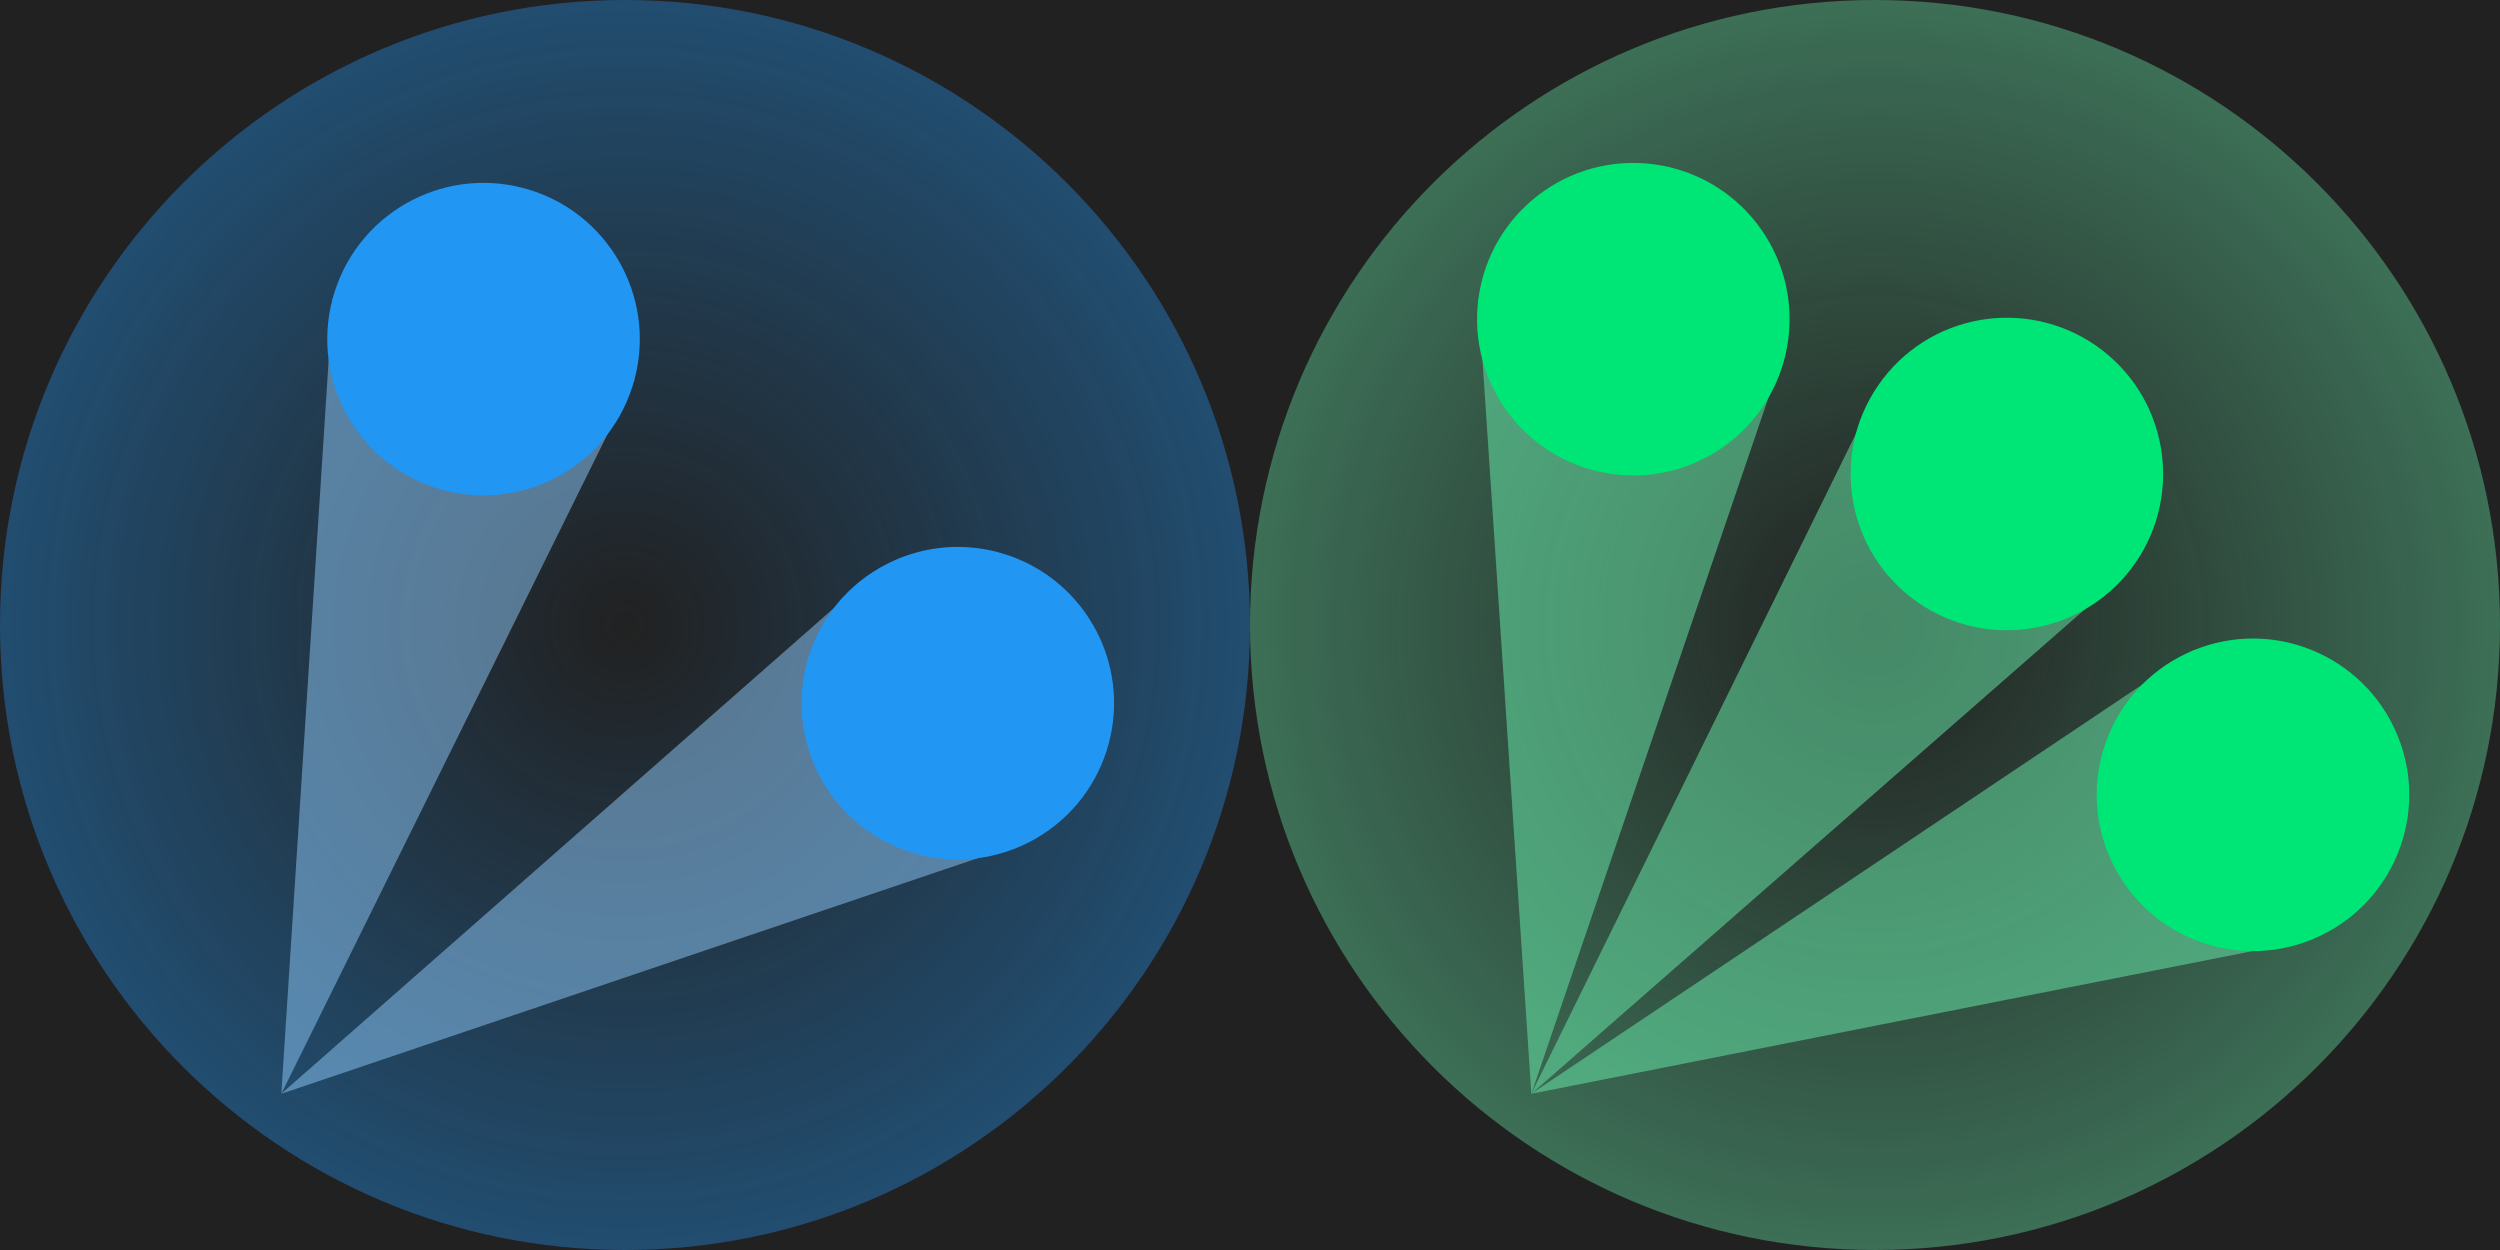
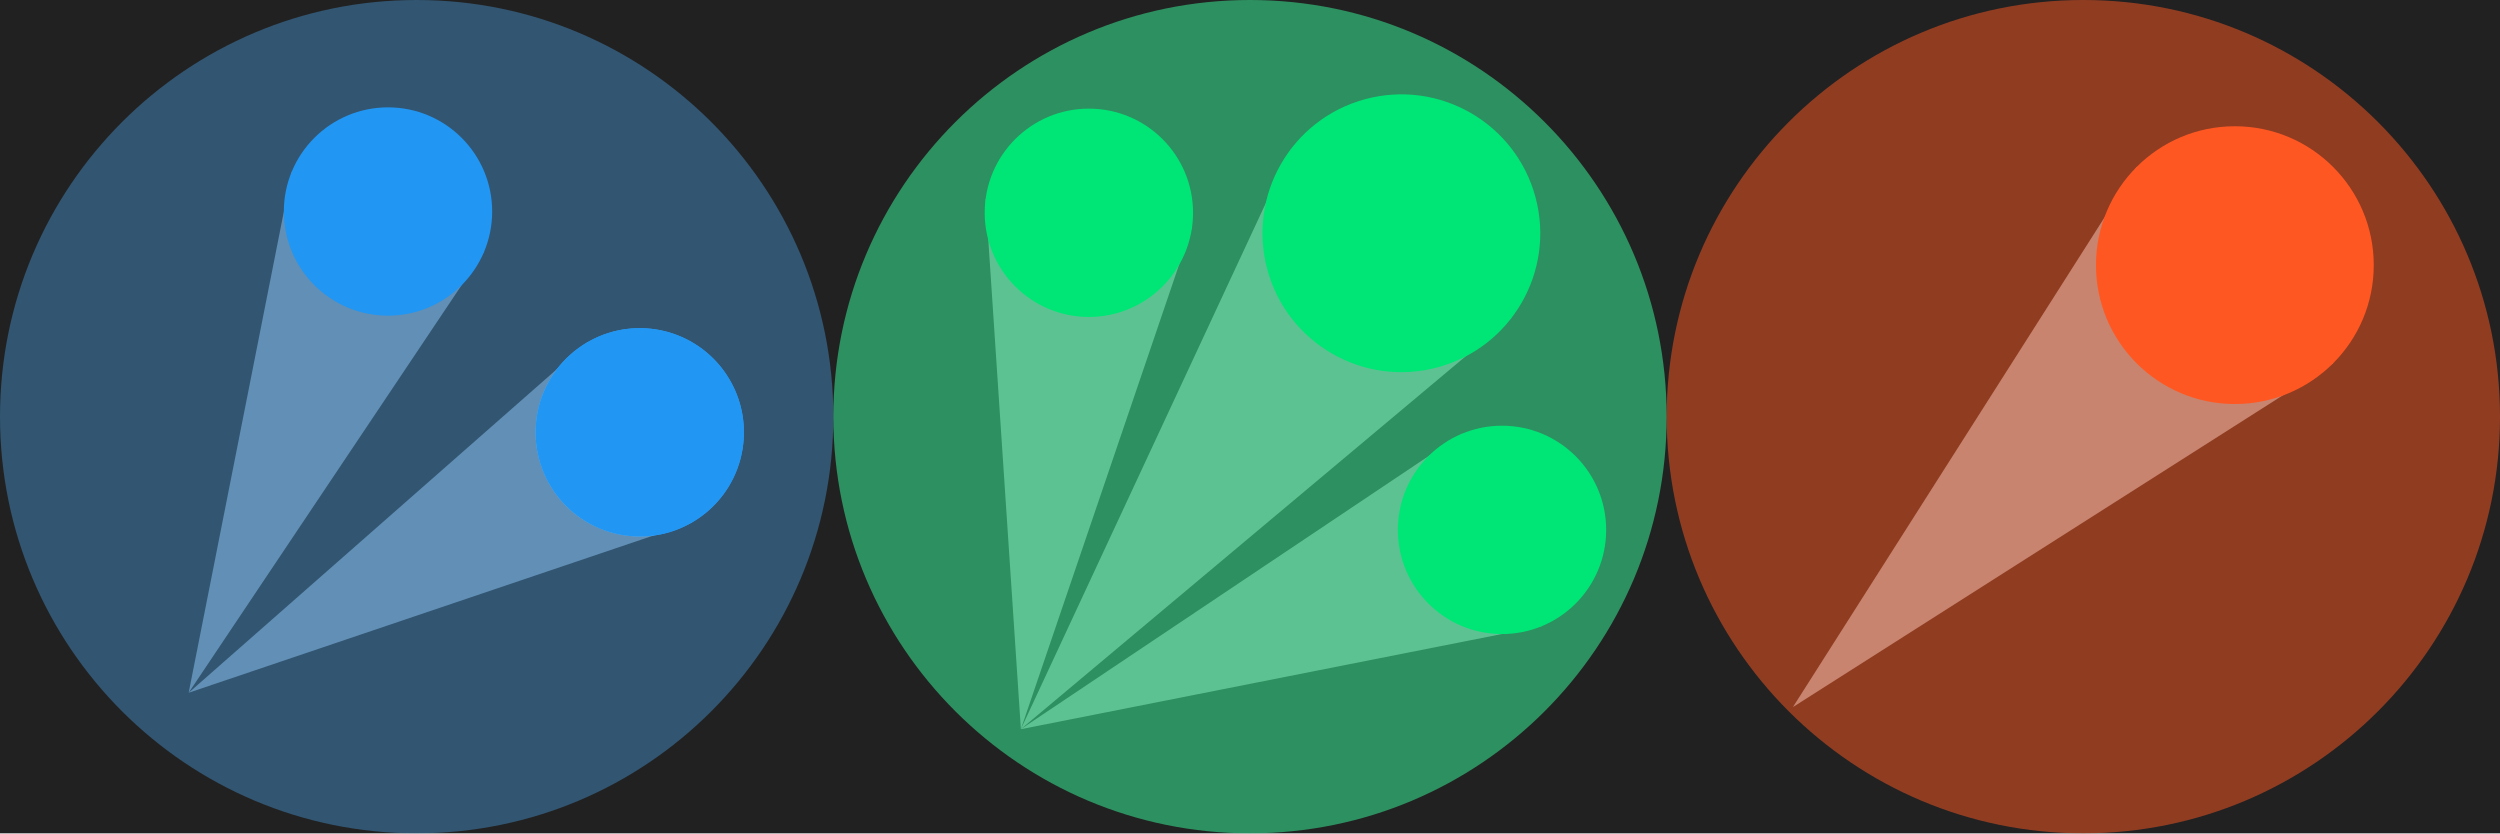
- <svg xmlns="http://www.w3.org/2000/svg" xmlns:xlink="http://www.w3.org/1999/xlink" width="96" height="48" viewBox="0 0 96 48" id="svg2" version="1.1">
-   <defs id="defs4">
-     <linearGradient id="linearGradient4246">
-       <stop id="stop4248" offset="0" style="stop-color:#69f0ae;stop-opacity:0" />
-       <stop id="stop4250" offset="1" style="stop-color:#69f0ae;stop-opacity:0.75" />
-     </linearGradient>
-     <linearGradient id="linearGradient4140">
-       <stop style="stop-color:#2196f3;stop-opacity:0" offset="0" id="stop4142" />
-       <stop style="stop-color:#2196f3;stop-opacity:0.75" offset="1" id="stop4144" />
-     </linearGradient>
-     <radialGradient xlink:href="#linearGradient4140" id="radialGradient4146" cx="216.508" cy="451.092" fx="216.508" fy="451.092" r="48.889" gradientUnits="userSpaceOnUse" gradientTransform="matrix(0.4909091,0,0,0.4909091,-82.28572,806.9169)" />
-     <radialGradient xlink:href="#linearGradient4246" id="radialGradient4244" gradientUnits="userSpaceOnUse" gradientTransform="matrix(0.4909091,0,0,0.4909091,-34.28572,806.9169)" cx="216.508" cy="451.092" fx="216.508" fy="451.092" r="48.889" />
-   </defs>
-   <g id="layer1" transform="translate(0,-1004.362)">
-     <rect style="opacity:1;fill:#212121;fill-opacity:1;fill-rule:evenodd;stroke:none;stroke-width:10;stroke-linecap:round;stroke-linejoin:miter;stroke-miterlimit:0;stroke-dasharray:none;stroke-dashoffset:0;stroke-opacity:1" id="rect4136" width="96" height="48" x="0" y="1004.362" />
-     <g id="g4169">
-       <circle r="24" cy="1028.362" cx="24" id="path4138" style="opacity:0.5;fill:url(#radialGradient4146);fill-opacity:1;fill-rule:evenodd;stroke:none;stroke-width:10;stroke-linecap:round;stroke-linejoin:miter;stroke-miterlimit:0;stroke-dasharray:none;stroke-dashoffset:0;stroke-opacity:1" />
-       <g id="g4319">
-         <g id="g4163" transform="matrix(-0.8660254,0.5,-0.5,-0.8660254,565.157,1934.54)">
-           <path id="path4165" d="m 6,1052.362 0,-12 30,6 z" style="opacity:0.5;fill:#90caf9;fill-opacity:1;fill-rule:evenodd;stroke:none;stroke-width:10;stroke-linecap:round;stroke-linejoin:miter;stroke-miterlimit:0;stroke-dasharray:none;stroke-dashoffset:0;stroke-opacity:1" />
-           <circle r="6" cy="1046.362" cx="6" id="circle4167" style="opacity:1;fill:#2196f3;fill-opacity:1;fill-rule:evenodd;stroke:none;stroke-width:10;stroke-linecap:round;stroke-linejoin:miter;stroke-miterlimit:0;stroke-dasharray:none;stroke-dashoffset:0;stroke-opacity:1" />
-         </g>
-         <g transform="matrix(-0.258819,0.9659258,-0.9659258,-0.258819,1030.829,1282.408)" id="g4218">
-           <path style="opacity:0.5;fill:#90caf9;fill-opacity:1;fill-rule:evenodd;stroke:none;stroke-width:10;stroke-linecap:round;stroke-linejoin:miter;stroke-miterlimit:0;stroke-dasharray:none;stroke-dashoffset:0;stroke-opacity:1" d="m 6,1052.362 0,-12 30,6 z" id="path4220" />
-           <circle style="opacity:1;fill:#2196f3;fill-opacity:1;fill-rule:evenodd;stroke:none;stroke-width:10;stroke-linecap:round;stroke-linejoin:miter;stroke-miterlimit:0;stroke-dasharray:none;stroke-dashoffset:0;stroke-opacity:1" id="circle4222" cx="6" cy="1046.362" r="6" />
-         </g>
+ <svg xmlns="http://www.w3.org/2000/svg" width="144" height="48" viewBox="0 0 144 48" id="svg2" version="1.1">
+   <defs id="defs4" />
+   <rect style="opacity:1;fill:#212121;fill-opacity:1;fill-rule:nonzero;stroke:none;stroke-width:2;stroke-linecap:round;stroke-linejoin:round;stroke-miterlimit:4;stroke-dasharray:none;stroke-dashoffset:0;stroke-opacity:1" id="rect4853" width="144" height="48" x="-5.3405794e-005" y="-3.1352043e-005" />
+   <circle r="6" cy="-39.99" cx="-19.462" id="circle4386" style="opacity:1;fill:#2196f3;fill-opacity:1;fill-rule:evenodd;stroke:none;stroke-width:10;stroke-linecap:round;stroke-linejoin:miter;stroke-miterlimit:0;stroke-dasharray:none;stroke-dashoffset:0;stroke-opacity:1" transform="matrix(-0.8660254,0.5,-0.5,-0.8660254,0,0)" />
+   <g id="g4830">
+     <circle r="24" cy="24" cx="72" id="circle4226" style="opacity:0.5;fill:#39ff9f;fill-opacity:1;fill-rule:evenodd;stroke:none;stroke-width:10;stroke-linecap:round;stroke-linejoin:miter;stroke-miterlimit:0;stroke-dasharray:none;stroke-dashoffset:0;stroke-opacity:1" />
+     <g id="g4819">
+       <g id="g4815">
+         <path id="path4232" d="m 84.219,24.977 4.592,11.087 -30.012,5.937 z" style="opacity:0.5;fill:#8ef3c1;fill-opacity:1;fill-rule:evenodd;stroke:none;stroke-width:10;stroke-linecap:round;stroke-linejoin:miter;stroke-miterlimit:0;stroke-dasharray:none;stroke-dashoffset:0;stroke-opacity:1" />
+         <circle r="6" cy="30.521" cx="86.515" id="circle4234" style="opacity:1;fill:#00e676;fill-opacity:1;fill-rule:evenodd;stroke:none;stroke-width:10;stroke-linecap:round;stroke-linejoin:miter;stroke-miterlimit:0;stroke-dasharray:none;stroke-dashoffset:0;stroke-opacity:1" />
      </g>
-     </g>
-     <g id="g4178" transform="translate(48,0)" />
-     <g id="g4305">
-       <circle style="opacity:0.5;fill:url(#radialGradient4244);fill-opacity:1;fill-rule:evenodd;stroke:none;stroke-width:10;stroke-linecap:round;stroke-linejoin:miter;stroke-miterlimit:0;stroke-dasharray:none;stroke-dashoffset:0;stroke-opacity:1" id="circle4226" cx="72" cy="1028.362" r="24" />
-       <g id="g4293">
-         <g id="g4228" transform="matrix(0.3826834,0.9238795,-0.9238795,0.3826834,1014.183,627.3477)">
-           <g id="g4230" transform="matrix(0,1,-1,0,1067.872,1007.011)">
-             <path id="path4232" d="m 6,1052.362 0,-12 30,6 z" style="opacity:0.5;fill:#69f0ae;fill-opacity:1;fill-rule:evenodd;stroke:none;stroke-width:10;stroke-linecap:round;stroke-linejoin:miter;stroke-miterlimit:0;stroke-dasharray:none;stroke-dashoffset:0;stroke-opacity:1" />
-             <circle r="6" cy="1046.362" cx="6" id="circle4234" style="opacity:1;fill:#00e676;fill-opacity:1;fill-rule:evenodd;stroke:none;stroke-width:10;stroke-linecap:round;stroke-linejoin:miter;stroke-miterlimit:0;stroke-dasharray:none;stroke-dashoffset:0;stroke-opacity:1" />
-           </g>
-         </g>
-         <g id="g4238" transform="matrix(-0.1305262,0.9914448,-0.9914448,-0.1305262,1100.913,1147.248)">
-           <path id="path4240" d="m 6,1052.362 0,-12 30,6 z" style="opacity:0.5;fill:#69f0ae;fill-opacity:1;fill-rule:evenodd;stroke:none;stroke-width:10;stroke-linecap:round;stroke-linejoin:miter;stroke-miterlimit:0;stroke-dasharray:none;stroke-dashoffset:0;stroke-opacity:1" />
-           <circle r="6" cy="1046.362" cx="6" id="circle4242" style="opacity:1;fill:#00e676;fill-opacity:1;fill-rule:evenodd;stroke:none;stroke-width:10;stroke-linecap:round;stroke-linejoin:miter;stroke-miterlimit:0;stroke-dasharray:none;stroke-dashoffset:0;stroke-opacity:1" />
-         </g>
-         <g transform="matrix(-0.6087614,0.7933533,-0.7933533,-0.6087614,910.8513,1654.788)" id="g4262">
-           <path style="opacity:0.5;fill:#69f0ae;fill-opacity:1;fill-rule:evenodd;stroke:none;stroke-width:10;stroke-linecap:round;stroke-linejoin:miter;stroke-miterlimit:0;stroke-dasharray:none;stroke-dashoffset:0;stroke-opacity:1" d="m 6,1052.362 0,-12 30,6 z" id="path4264" />
-           <circle style="opacity:1;fill:#00e676;fill-opacity:1;fill-rule:evenodd;stroke:none;stroke-width:10;stroke-linecap:round;stroke-linejoin:miter;stroke-miterlimit:0;stroke-dasharray:none;stroke-dashoffset:0;stroke-opacity:1" id="circle4266" cx="6" cy="1046.362" r="6" />
-         </g>
+       <g id="g4811">
+         <path id="rect4239" d="M 74.371,8.566 87.065,18.306 58.803,41.997 Z" style="opacity:0.5;fill:#8ef3c1;fill-opacity:1;fill-rule:nonzero;stroke:none;stroke-width:2;stroke-linecap:round;stroke-linejoin:round;stroke-miterlimit:4;stroke-dasharray:none;stroke-dashoffset:0;stroke-opacity:1" />
+         <path style="opacity:1;fill:#00e676;fill-opacity:1;fill-rule:evenodd;stroke:none;stroke-width:10;stroke-linecap:round;stroke-linejoin:miter;stroke-miterlimit:0;stroke-dasharray:none;stroke-dashoffset:0;stroke-opacity:1" d="m 72.991,15.507 a 8,8 0 0 1 5.657,-9.798 8,8 0 0 1 9.798,5.657 8,8 0 0 1 -5.657,9.798 8,8 0 0 1 -9.798,-5.657 z" id="circle4266" />
+       </g>
+       <g id="g4807">
+         <path style="opacity:0.5;fill:#8ef3c1;fill-opacity:1;fill-rule:evenodd;stroke:none;stroke-width:10;stroke-linecap:round;stroke-linejoin:miter;stroke-miterlimit:0;stroke-dasharray:none;stroke-dashoffset:0;stroke-opacity:1" d="m 56.77,11.474 11.897,1.566 -9.864,28.96 z" id="path4240" />
+         <circle r="6" cy="12.257" cx="62.719" id="circle4773" style="opacity:1;fill:#00e676;fill-opacity:1;fill-rule:evenodd;stroke:none;stroke-width:10;stroke-linecap:round;stroke-linejoin:miter;stroke-miterlimit:0;stroke-dasharray:none;stroke-dashoffset:0;stroke-opacity:1" />
      </g>
    </g>
  </g>
+   <g id="g4797">
+     <circle style="opacity:0.5;fill:#4caaf5;fill-opacity:0.75;fill-rule:evenodd;stroke:none;stroke-width:10;stroke-linecap:round;stroke-linejoin:miter;stroke-miterlimit:0;stroke-dasharray:none;stroke-dashoffset:0;stroke-opacity:1" id="path4138" cx="24" cy="24" r="24" />
+     <g id="g4789">
+       <g id="g4781">
+         <path id="path4220" d="M 16.806,9.887 27.892,14.479 10.868,39.899 Z" style="opacity:0.5;fill:#90caf9;fill-opacity:1;fill-rule:evenodd;stroke:none;stroke-width:10;stroke-linecap:round;stroke-linejoin:miter;stroke-miterlimit:0;stroke-dasharray:none;stroke-dashoffset:0;stroke-opacity:1" />
+         <circle r="6" cy="12.183" cx="22.349" id="circle4222" style="opacity:1;fill:#2196f3;fill-opacity:1;fill-rule:evenodd;stroke:none;stroke-width:10;stroke-linecap:round;stroke-linejoin:miter;stroke-miterlimit:0;stroke-dasharray:none;stroke-dashoffset:0;stroke-opacity:1" />
+       </g>
+       <g id="g4785">
+         <path style="opacity:0.5;fill:#90caf9;fill-opacity:1;fill-rule:evenodd;stroke:none;stroke-width:10;stroke-linecap:round;stroke-linejoin:miter;stroke-miterlimit:0;stroke-dasharray:none;stroke-dashoffset:0;stroke-opacity:1" d="M 33.849,19.705 39.849,30.098 10.869,39.902 Z" id="path4384" />
+         <circle r="6" cy="24.902" cx="36.849" id="circle4777" style="opacity:1;fill:#2196f3;fill-opacity:1;fill-rule:evenodd;stroke:none;stroke-width:10;stroke-linecap:round;stroke-linejoin:miter;stroke-miterlimit:0;stroke-dasharray:none;stroke-dashoffset:0;stroke-opacity:1" />
+       </g>
+     </g>
+   </g>
+   <g id="g4847">
+     <circle style="opacity:0.5;fill:#ff5722;fill-opacity:1;fill-rule:evenodd;stroke:none;stroke-width:10;stroke-linecap:round;stroke-linejoin:miter;stroke-miterlimit:0;stroke-dasharray:none;stroke-dashoffset:0;stroke-opacity:1" id="circle4181" cx="120" cy="24" r="24" />
+     <g id="g4843">
+       <path id="path4303" d="m 123.071,9.615 11.314,11.314 -31.113,19.799 z" style="opacity:0.5;fill:#ffccbc;fill-opacity:1;fill-rule:nonzero;stroke:none;stroke-width:2;stroke-linecap:round;stroke-linejoin:round;stroke-miterlimit:4;stroke-dasharray:none;stroke-dashoffset:0;stroke-opacity:1" />
+       <circle style="opacity:1;fill:#ff5722;fill-opacity:1;fill-rule:evenodd;stroke:none;stroke-width:10;stroke-linecap:round;stroke-linejoin:miter;stroke-miterlimit:0;stroke-dasharray:none;stroke-dashoffset:0;stroke-opacity:1" id="circle4779" cx="128.728" cy="15.272" r="8" />
+     </g>
+   </g>
</svg>
